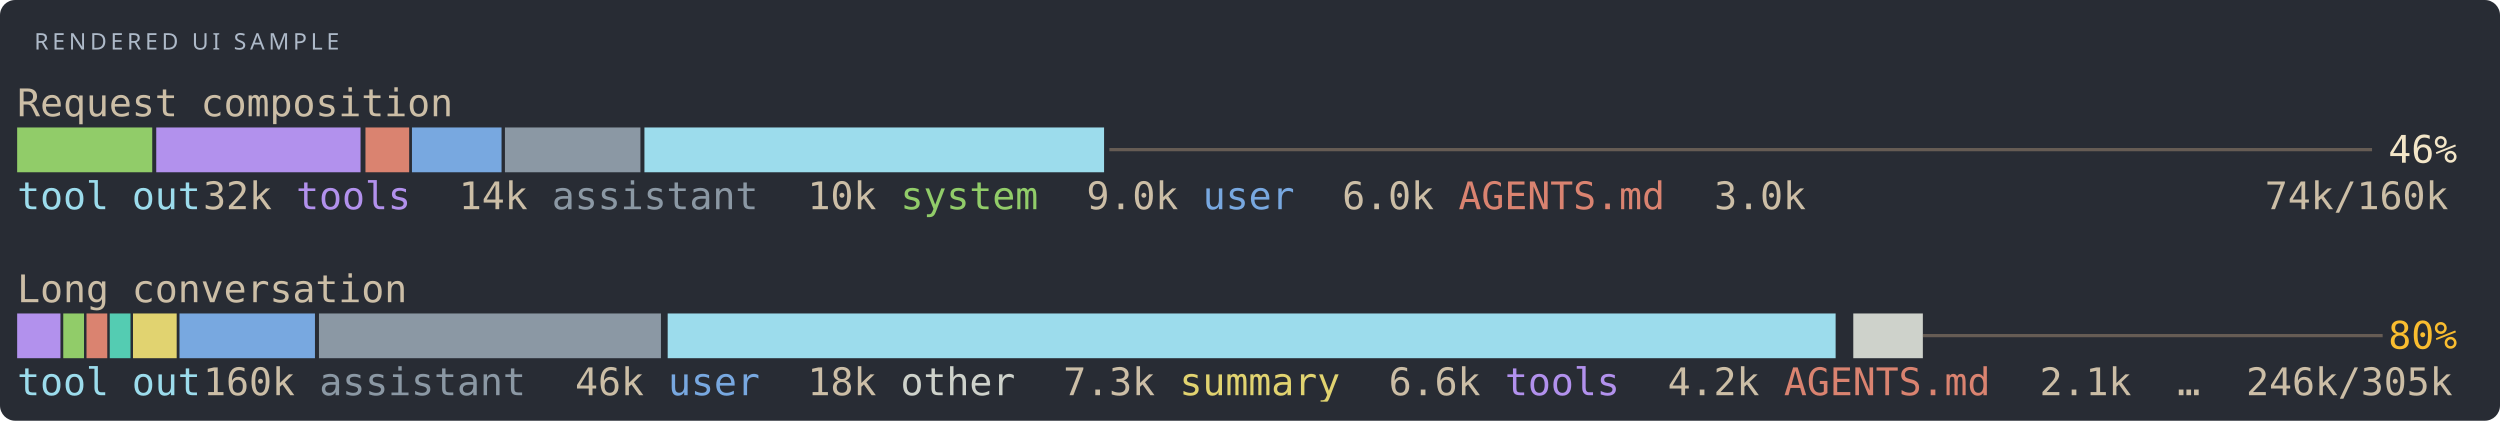
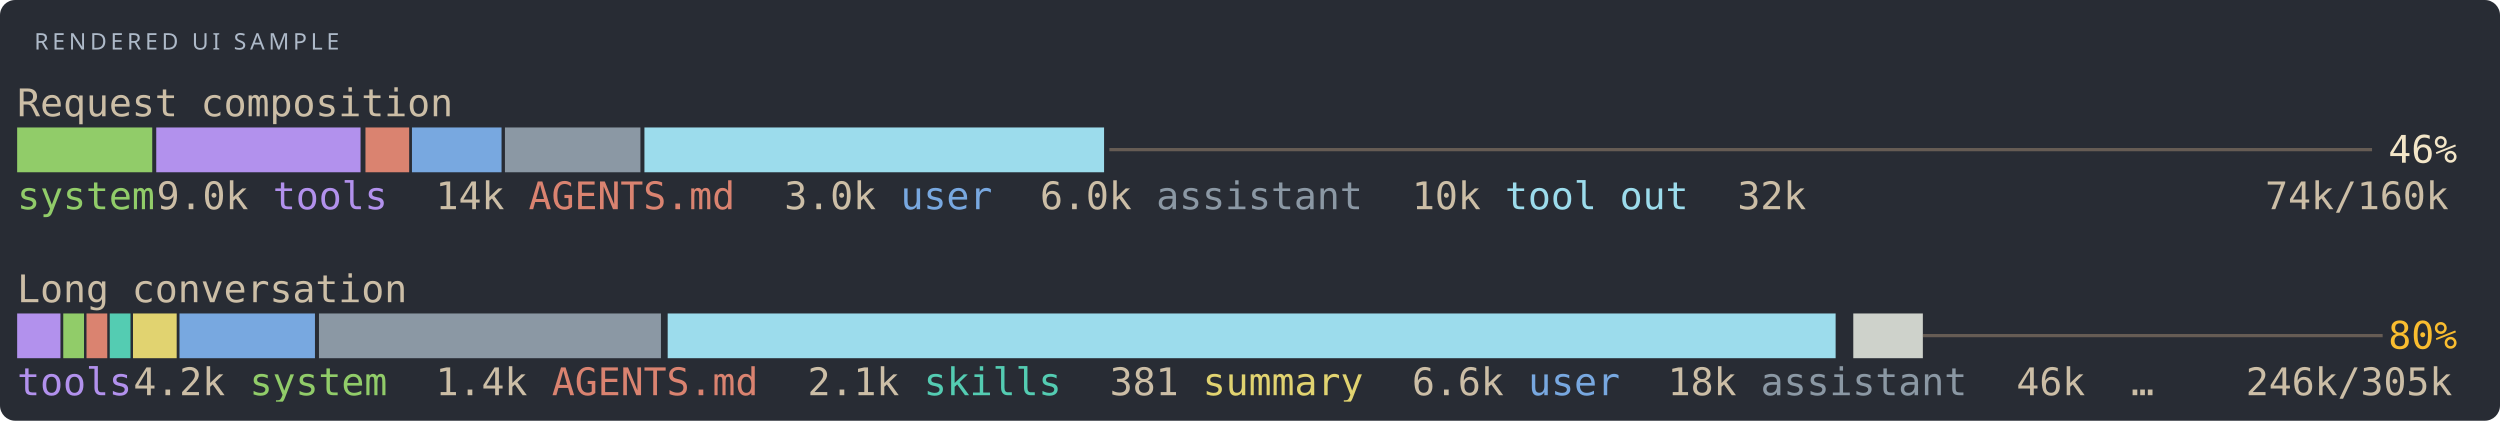
<svg xmlns="http://www.w3.org/2000/svg" viewBox="0 0 1312 220.8">
  <style>
.plugins-context-bar-matrix {font-family:monospace;font-size:20px;line-height:24.4px}
.plugins-context-bar-r1 { fill: #ccbea6 }
.plugins-context-bar-r2 { fill: #abb2bf }
.plugins-context-bar-r3 { fill: #91cc69 }
.plugins-context-bar-r4 { fill: #b291ed }
.plugins-context-bar-r5 { fill: #da8370 }
.plugins-context-bar-r6 { fill: #78a8e0 }
.plugins-context-bar-r7 { fill: #8b98a4 }
.plugins-context-bar-r8 { fill: #9cdcec }
.plugins-context-bar-r9 { fill: #665c54 }
.plugins-context-bar-r10 { fill: #f3e6c8 }
.plugins-context-bar-r11 { fill: #54ccb2 }
.plugins-context-bar-r12 { fill: #e1d370 }
.plugins-context-bar-r13 { fill: #ced2cb }
.plugins-context-bar-r14 { fill: #fabd2f }
</style>
  <defs>
    <clipPath id="plugins-context-bar-clip-terminal">
      <rect width="1292.2" height="169.8" />
    </clipPath>
    <clipPath id="plugins-context-bar-line-0">
      <rect x="0" y="1.5" width="1293.2" height="24.65" />
    </clipPath>
    <clipPath id="plugins-context-bar-line-1">
      <rect x="0" y="25.9" width="1293.2" height="24.65" />
    </clipPath>
    <clipPath id="plugins-context-bar-line-2">
      <rect x="0" y="50.3" width="1293.2" height="24.65" />
    </clipPath>
    <clipPath id="plugins-context-bar-line-3">
      <rect x="0" y="74.7" width="1293.2" height="24.65" />
    </clipPath>
    <clipPath id="plugins-context-bar-line-4">
      <rect x="0" y="99.1" width="1293.2" height="24.65" />
    </clipPath>
    <clipPath id="plugins-context-bar-line-5">
      <rect x="0" y="123.5" width="1293.2" height="24.65" />
    </clipPath>
  </defs>
  <rect width="1312" height="220.8" rx="8" fill="#282c34" />
  <text x="18" y="26" fill="#aebac9" font-family="sans-serif" font-size="12" letter-spacing="2">RENDERED UI SAMPLE</text>
  <g transform="translate(9, 41)" clip-path="url(#plugins-context-bar-clip-terminal)">
    <g class="plugins-context-bar-matrix">
      <text class="plugins-context-bar-r1" x="0" y="20" textLength="231.8" clip-path="url(#plugins-context-bar-line-0)">Request composition</text>
      <text class="plugins-context-bar-r2" x="1293.2" y="20" textLength="12.2" clip-path="url(#plugins-context-bar-line-0)">
</text>
      <text class="plugins-context-bar-r3" x="0" y="44.4" textLength="73.2" clip-path="url(#plugins-context-bar-line-1)">█████▉</text>
      <text class="plugins-context-bar-r4" x="73.2" y="44.4" textLength="109.8" clip-path="url(#plugins-context-bar-line-1)">████████▉</text>
      <text class="plugins-context-bar-r5" x="183" y="44.4" textLength="24.4" clip-path="url(#plugins-context-bar-line-1)">█▉</text>
      <text class="plugins-context-bar-r6" x="207.4" y="44.4" textLength="48.8" clip-path="url(#plugins-context-bar-line-1)">███▉</text>
      <text class="plugins-context-bar-r7" x="256.2" y="44.4" textLength="73.2" clip-path="url(#plugins-context-bar-line-1)">█████▉</text>
      <text class="plugins-context-bar-r8" x="329.4" y="44.4" textLength="244" clip-path="url(#plugins-context-bar-line-1)">████████████████████</text>
      <text class="plugins-context-bar-r9" x="573.4" y="44.4" textLength="671" clip-path="url(#plugins-context-bar-line-1)">───────────────────────────────────────────────────────</text>
      <text class="plugins-context-bar-r10" x="1244.4" y="44.4" textLength="48.8" clip-path="url(#plugins-context-bar-line-1)"> 46%</text>
      <text class="plugins-context-bar-r2" x="1293.2" y="44.4" textLength="12.2" clip-path="url(#plugins-context-bar-line-1)">
</text>
-       <text class="plugins-context-bar-r8" x="0" y="68.8" textLength="97.6" clip-path="url(#plugins-context-bar-line-2)">tool out</text>
-       <text class="plugins-context-bar-r1" x="97.6" y="68.8" textLength="48.8" clip-path="url(#plugins-context-bar-line-2)"> 32k</text>
-       <text class="plugins-context-bar-r4" x="146.4" y="68.8" textLength="85.4" clip-path="url(#plugins-context-bar-line-2)">  tools</text>
-       <text class="plugins-context-bar-r1" x="231.8" y="68.8" textLength="48.8" clip-path="url(#plugins-context-bar-line-2)"> 14k</text>
-       <text class="plugins-context-bar-r7" x="280.6" y="68.8" textLength="134.2" clip-path="url(#plugins-context-bar-line-2)">  assistant</text>
-       <text class="plugins-context-bar-r1" x="414.8" y="68.8" textLength="48.8" clip-path="url(#plugins-context-bar-line-2)"> 10k</text>
-       <text class="plugins-context-bar-r3" x="463.6" y="68.8" textLength="97.6" clip-path="url(#plugins-context-bar-line-2)">  system</text>
-       <text class="plugins-context-bar-r1" x="561.2" y="68.8" textLength="61" clip-path="url(#plugins-context-bar-line-2)"> 9.0k</text>
-       <text class="plugins-context-bar-r6" x="622.2" y="68.8" textLength="73.2" clip-path="url(#plugins-context-bar-line-2)">  user</text>
-       <text class="plugins-context-bar-r1" x="695.4" y="68.8" textLength="61" clip-path="url(#plugins-context-bar-line-2)"> 6.0k</text>
-       <text class="plugins-context-bar-r5" x="756.4" y="68.8" textLength="134.2" clip-path="url(#plugins-context-bar-line-2)">  AGENTS.md</text>
-       <text class="plugins-context-bar-r1" x="890.6" y="68.8" textLength="402.6" clip-path="url(#plugins-context-bar-line-2)"> 3.0k                    74k/160k</text>
+       <text class="plugins-context-bar-r3" x="0" y="68.8" textLength="73.2" clip-path="url(#plugins-context-bar-line-2)">system</text>
+       <text class="plugins-context-bar-r1" x="73.2" y="68.8" textLength="61" clip-path="url(#plugins-context-bar-line-2)"> 9.0k</text>
+       <text class="plugins-context-bar-r4" x="134.2" y="68.8" textLength="85.4" clip-path="url(#plugins-context-bar-line-2)">  tools</text>
+       <text class="plugins-context-bar-r1" x="219.6" y="68.8" textLength="48.8" clip-path="url(#plugins-context-bar-line-2)"> 14k</text>
+       <text class="plugins-context-bar-r5" x="268.4" y="68.8" textLength="134.2" clip-path="url(#plugins-context-bar-line-2)">  AGENTS.md</text>
+       <text class="plugins-context-bar-r1" x="402.6" y="68.8" textLength="61" clip-path="url(#plugins-context-bar-line-2)"> 3.0k</text>
+       <text class="plugins-context-bar-r6" x="463.6" y="68.8" textLength="73.2" clip-path="url(#plugins-context-bar-line-2)">  user</text>
+       <text class="plugins-context-bar-r1" x="536.8" y="68.8" textLength="61" clip-path="url(#plugins-context-bar-line-2)"> 6.0k</text>
+       <text class="plugins-context-bar-r7" x="597.8" y="68.8" textLength="134.2" clip-path="url(#plugins-context-bar-line-2)">  assistant</text>
+       <text class="plugins-context-bar-r1" x="732" y="68.8" textLength="48.8" clip-path="url(#plugins-context-bar-line-2)"> 10k</text>
+       <text class="plugins-context-bar-r8" x="780.8" y="68.8" textLength="122" clip-path="url(#plugins-context-bar-line-2)">  tool out</text>
+       <text class="plugins-context-bar-r1" x="902.8" y="68.8" textLength="390.4" clip-path="url(#plugins-context-bar-line-2)"> 32k                    74k/160k</text>
      <text class="plugins-context-bar-r2" x="1293.2" y="68.8" textLength="12.2" clip-path="url(#plugins-context-bar-line-2)">
</text>
      <text class="plugins-context-bar-r2" x="1293.2" y="93.2" textLength="12.2" clip-path="url(#plugins-context-bar-line-3)">
</text>
      <text class="plugins-context-bar-r1" x="0" y="117.6" textLength="207.4" clip-path="url(#plugins-context-bar-line-4)">Long conversation</text>
      <text class="plugins-context-bar-r2" x="1293.2" y="117.6" textLength="12.2" clip-path="url(#plugins-context-bar-line-4)">
</text>
      <text class="plugins-context-bar-r4" x="0" y="142" textLength="24.4" clip-path="url(#plugins-context-bar-line-5)">█▉</text>
      <text class="plugins-context-bar-r3" x="24.4" y="142" textLength="12.2" clip-path="url(#plugins-context-bar-line-5)">▉</text>
      <text class="plugins-context-bar-r5" x="36.6" y="142" textLength="12.2" clip-path="url(#plugins-context-bar-line-5)">▉</text>
      <text class="plugins-context-bar-r11" x="48.8" y="142" textLength="12.2" clip-path="url(#plugins-context-bar-line-5)">▉</text>
      <text class="plugins-context-bar-r12" x="61" y="142" textLength="24.4" clip-path="url(#plugins-context-bar-line-5)">█▉</text>
      <text class="plugins-context-bar-r6" x="85.4" y="142" textLength="73.2" clip-path="url(#plugins-context-bar-line-5)">█████▉</text>
      <text class="plugins-context-bar-r7" x="158.6" y="142" textLength="183" clip-path="url(#plugins-context-bar-line-5)">██████████████▉</text>
      <text class="plugins-context-bar-r8" x="341.6" y="142" textLength="622.2" clip-path="url(#plugins-context-bar-line-5)">██████████████████████████████████████████████████▉</text>
      <text class="plugins-context-bar-r13" x="963.8" y="142" textLength="36.6" clip-path="url(#plugins-context-bar-line-5)">███</text>
      <text class="plugins-context-bar-r9" x="1000.4" y="142" textLength="244" clip-path="url(#plugins-context-bar-line-5)">────────────────────</text>
      <text class="plugins-context-bar-r14" x="1244.4" y="142" textLength="48.8" clip-path="url(#plugins-context-bar-line-5)"> 80%</text>
      <text class="plugins-context-bar-r2" x="1293.2" y="142" textLength="12.2" clip-path="url(#plugins-context-bar-line-5)">
</text>
-       <text class="plugins-context-bar-r8" x="0" y="166.4" textLength="97.6" clip-path="url(#plugins-context-bar-line-6)">tool out</text>
-       <text class="plugins-context-bar-r1" x="97.6" y="166.4" textLength="61" clip-path="url(#plugins-context-bar-line-6)"> 160k</text>
-       <text class="plugins-context-bar-r7" x="158.6" y="166.4" textLength="134.2" clip-path="url(#plugins-context-bar-line-6)">  assistant</text>
-       <text class="plugins-context-bar-r1" x="292.8" y="166.4" textLength="48.8" clip-path="url(#plugins-context-bar-line-6)"> 46k</text>
-       <text class="plugins-context-bar-r6" x="341.6" y="166.4" textLength="73.2" clip-path="url(#plugins-context-bar-line-6)">  user</text>
-       <text class="plugins-context-bar-r1" x="414.8" y="166.4" textLength="48.8" clip-path="url(#plugins-context-bar-line-6)"> 18k</text>
-       <text class="plugins-context-bar-r13" x="463.6" y="166.4" textLength="85.4" clip-path="url(#plugins-context-bar-line-6)">  other</text>
-       <text class="plugins-context-bar-r1" x="549" y="166.4" textLength="61" clip-path="url(#plugins-context-bar-line-6)"> 7.3k</text>
-       <text class="plugins-context-bar-r12" x="610" y="166.4" textLength="109.8" clip-path="url(#plugins-context-bar-line-6)">  summary</text>
-       <text class="plugins-context-bar-r1" x="719.8" y="166.4" textLength="61" clip-path="url(#plugins-context-bar-line-6)"> 6.6k</text>
-       <text class="plugins-context-bar-r4" x="780.8" y="166.4" textLength="85.4" clip-path="url(#plugins-context-bar-line-6)">  tools</text>
-       <text class="plugins-context-bar-r1" x="866.2" y="166.4" textLength="61" clip-path="url(#plugins-context-bar-line-6)"> 4.2k</text>
-       <text class="plugins-context-bar-r5" x="927.2" y="166.4" textLength="134.2" clip-path="url(#plugins-context-bar-line-6)">  AGENTS.md</text>
-       <text class="plugins-context-bar-r1" x="1061.4" y="166.4" textLength="231.8" clip-path="url(#plugins-context-bar-line-6)"> 2.1k  …  246k/305k</text>
+       <text class="plugins-context-bar-r4" x="0" y="166.4" textLength="61" clip-path="url(#plugins-context-bar-line-6)">tools</text>
+       <text class="plugins-context-bar-r1" x="61" y="166.4" textLength="61" clip-path="url(#plugins-context-bar-line-6)"> 4.2k</text>
+       <text class="plugins-context-bar-r3" x="122" y="166.4" textLength="97.6" clip-path="url(#plugins-context-bar-line-6)">  system</text>
+       <text class="plugins-context-bar-r1" x="219.6" y="166.4" textLength="61" clip-path="url(#plugins-context-bar-line-6)"> 1.4k</text>
+       <text class="plugins-context-bar-r5" x="280.6" y="166.4" textLength="134.2" clip-path="url(#plugins-context-bar-line-6)">  AGENTS.md</text>
+       <text class="plugins-context-bar-r1" x="414.8" y="166.4" textLength="61" clip-path="url(#plugins-context-bar-line-6)"> 2.1k</text>
+       <text class="plugins-context-bar-r11" x="475.8" y="166.4" textLength="97.6" clip-path="url(#plugins-context-bar-line-6)">  skills</text>
+       <text class="plugins-context-bar-r1" x="573.4" y="166.4" textLength="48.8" clip-path="url(#plugins-context-bar-line-6)"> 381</text>
+       <text class="plugins-context-bar-r12" x="622.2" y="166.4" textLength="109.8" clip-path="url(#plugins-context-bar-line-6)">  summary</text>
+       <text class="plugins-context-bar-r1" x="732" y="166.4" textLength="61" clip-path="url(#plugins-context-bar-line-6)"> 6.6k</text>
+       <text class="plugins-context-bar-r6" x="793" y="166.4" textLength="73.2" clip-path="url(#plugins-context-bar-line-6)">  user</text>
+       <text class="plugins-context-bar-r1" x="866.2" y="166.4" textLength="48.8" clip-path="url(#plugins-context-bar-line-6)"> 18k</text>
+       <text class="plugins-context-bar-r7" x="915" y="166.4" textLength="134.2" clip-path="url(#plugins-context-bar-line-6)">  assistant</text>
+       <text class="plugins-context-bar-r1" x="1049.2" y="166.4" textLength="244" clip-path="url(#plugins-context-bar-line-6)"> 46k  …    246k/305k</text>
      <text class="plugins-context-bar-r2" x="1293.2" y="166.4" textLength="12.2" clip-path="url(#plugins-context-bar-line-6)">
</text>
    </g>
  </g>
</svg>
